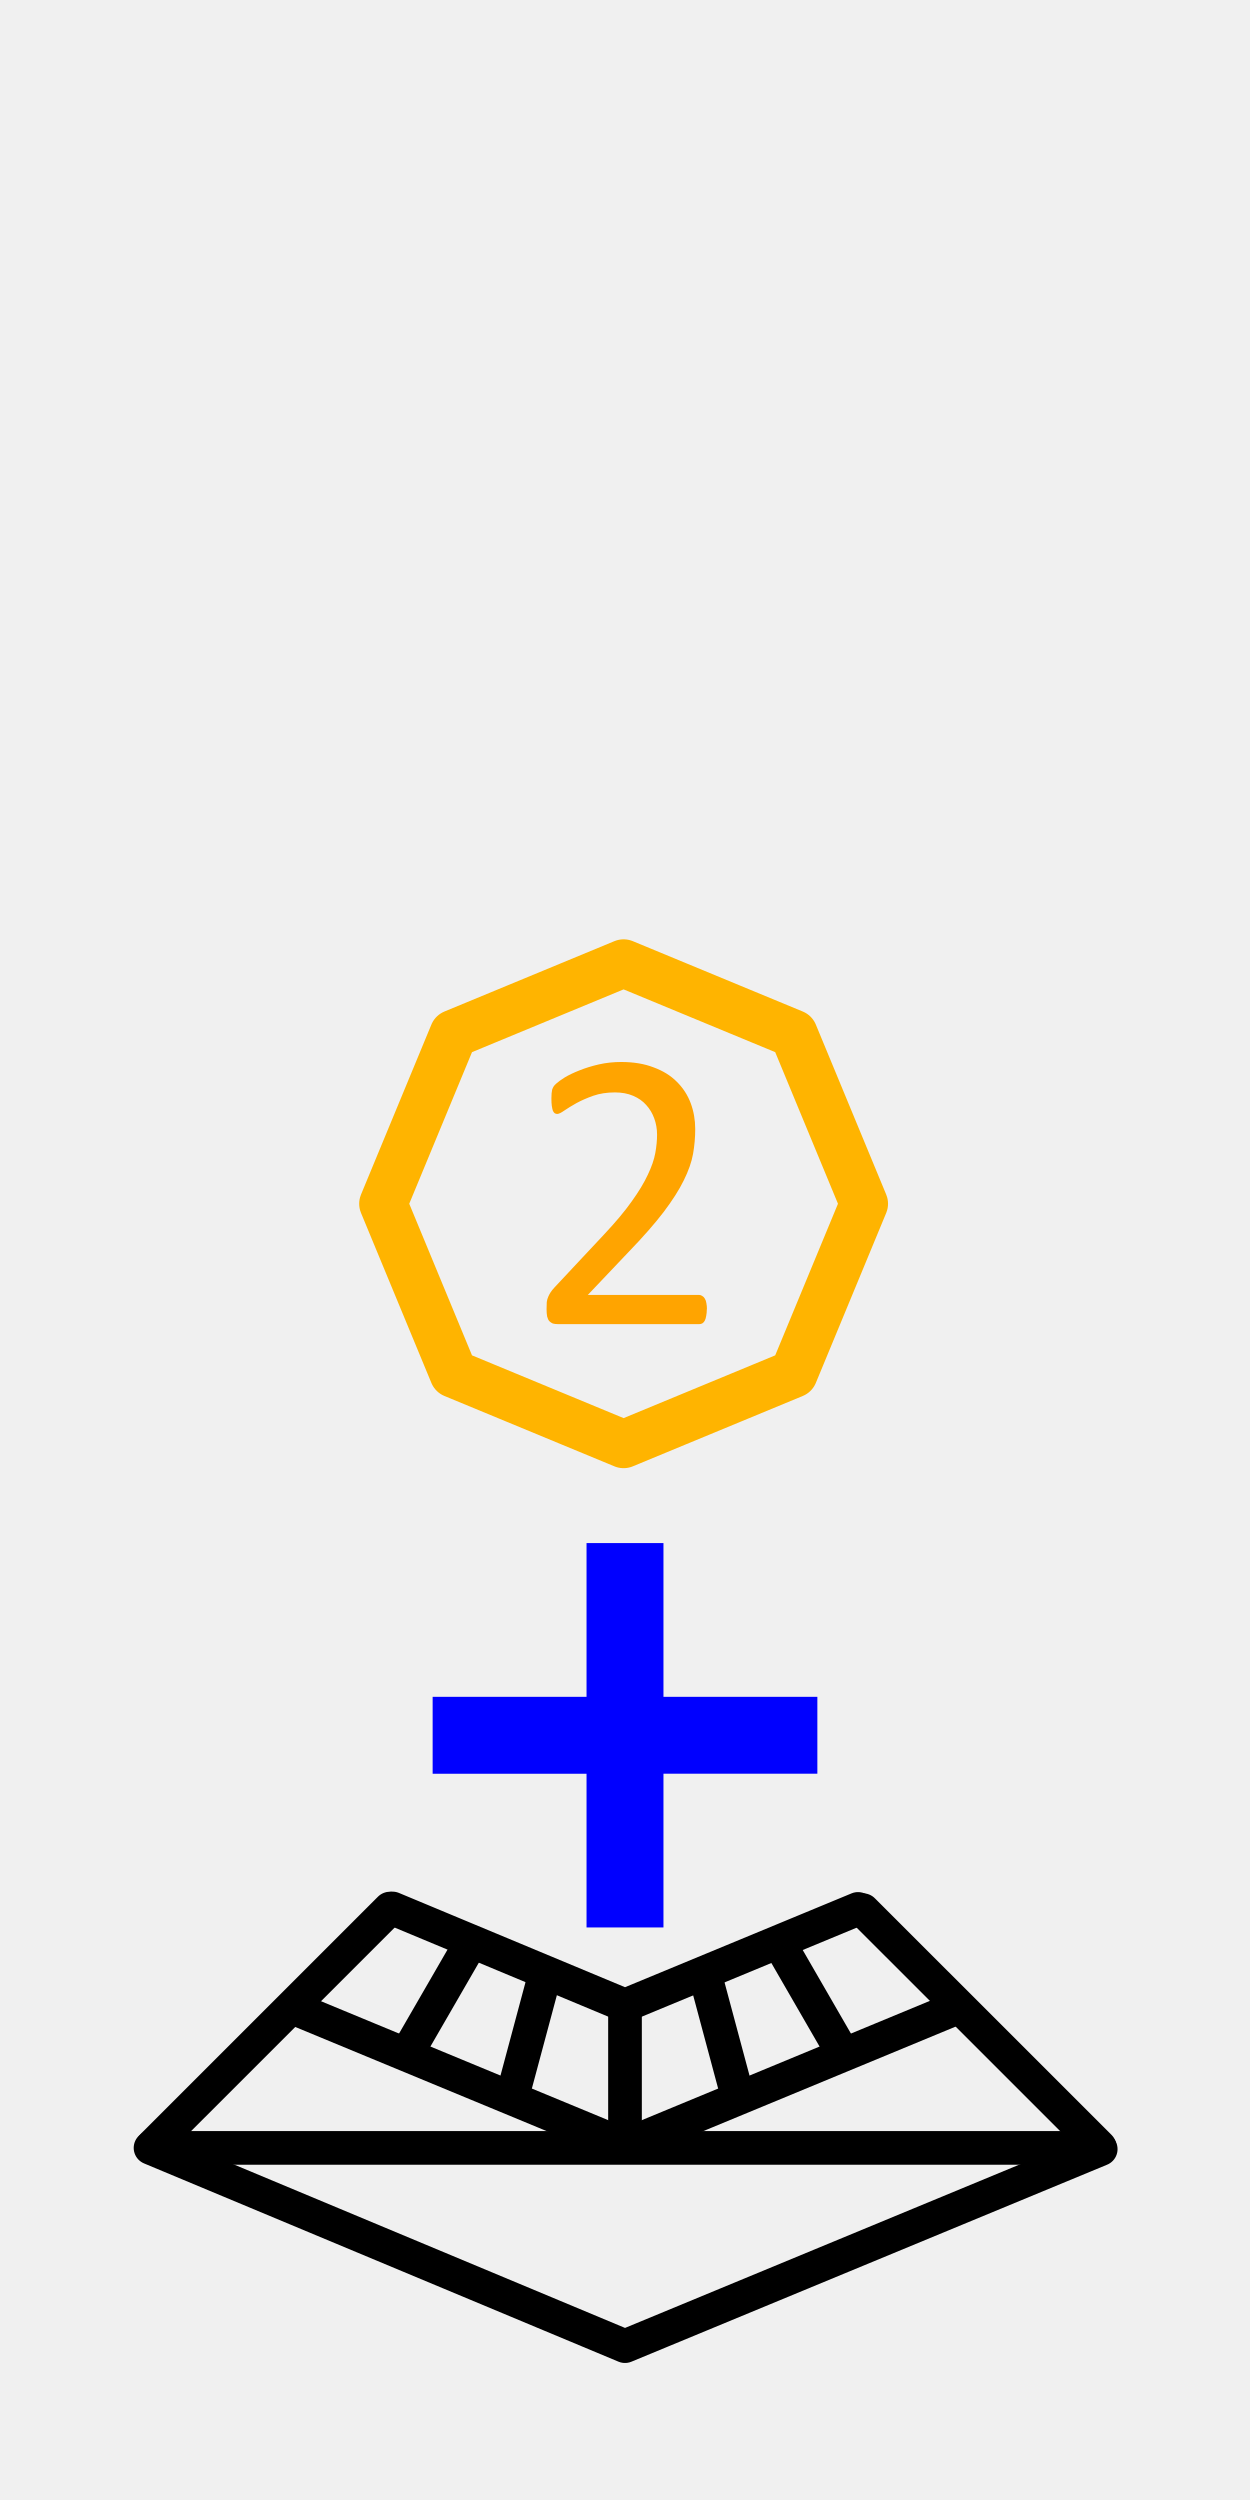
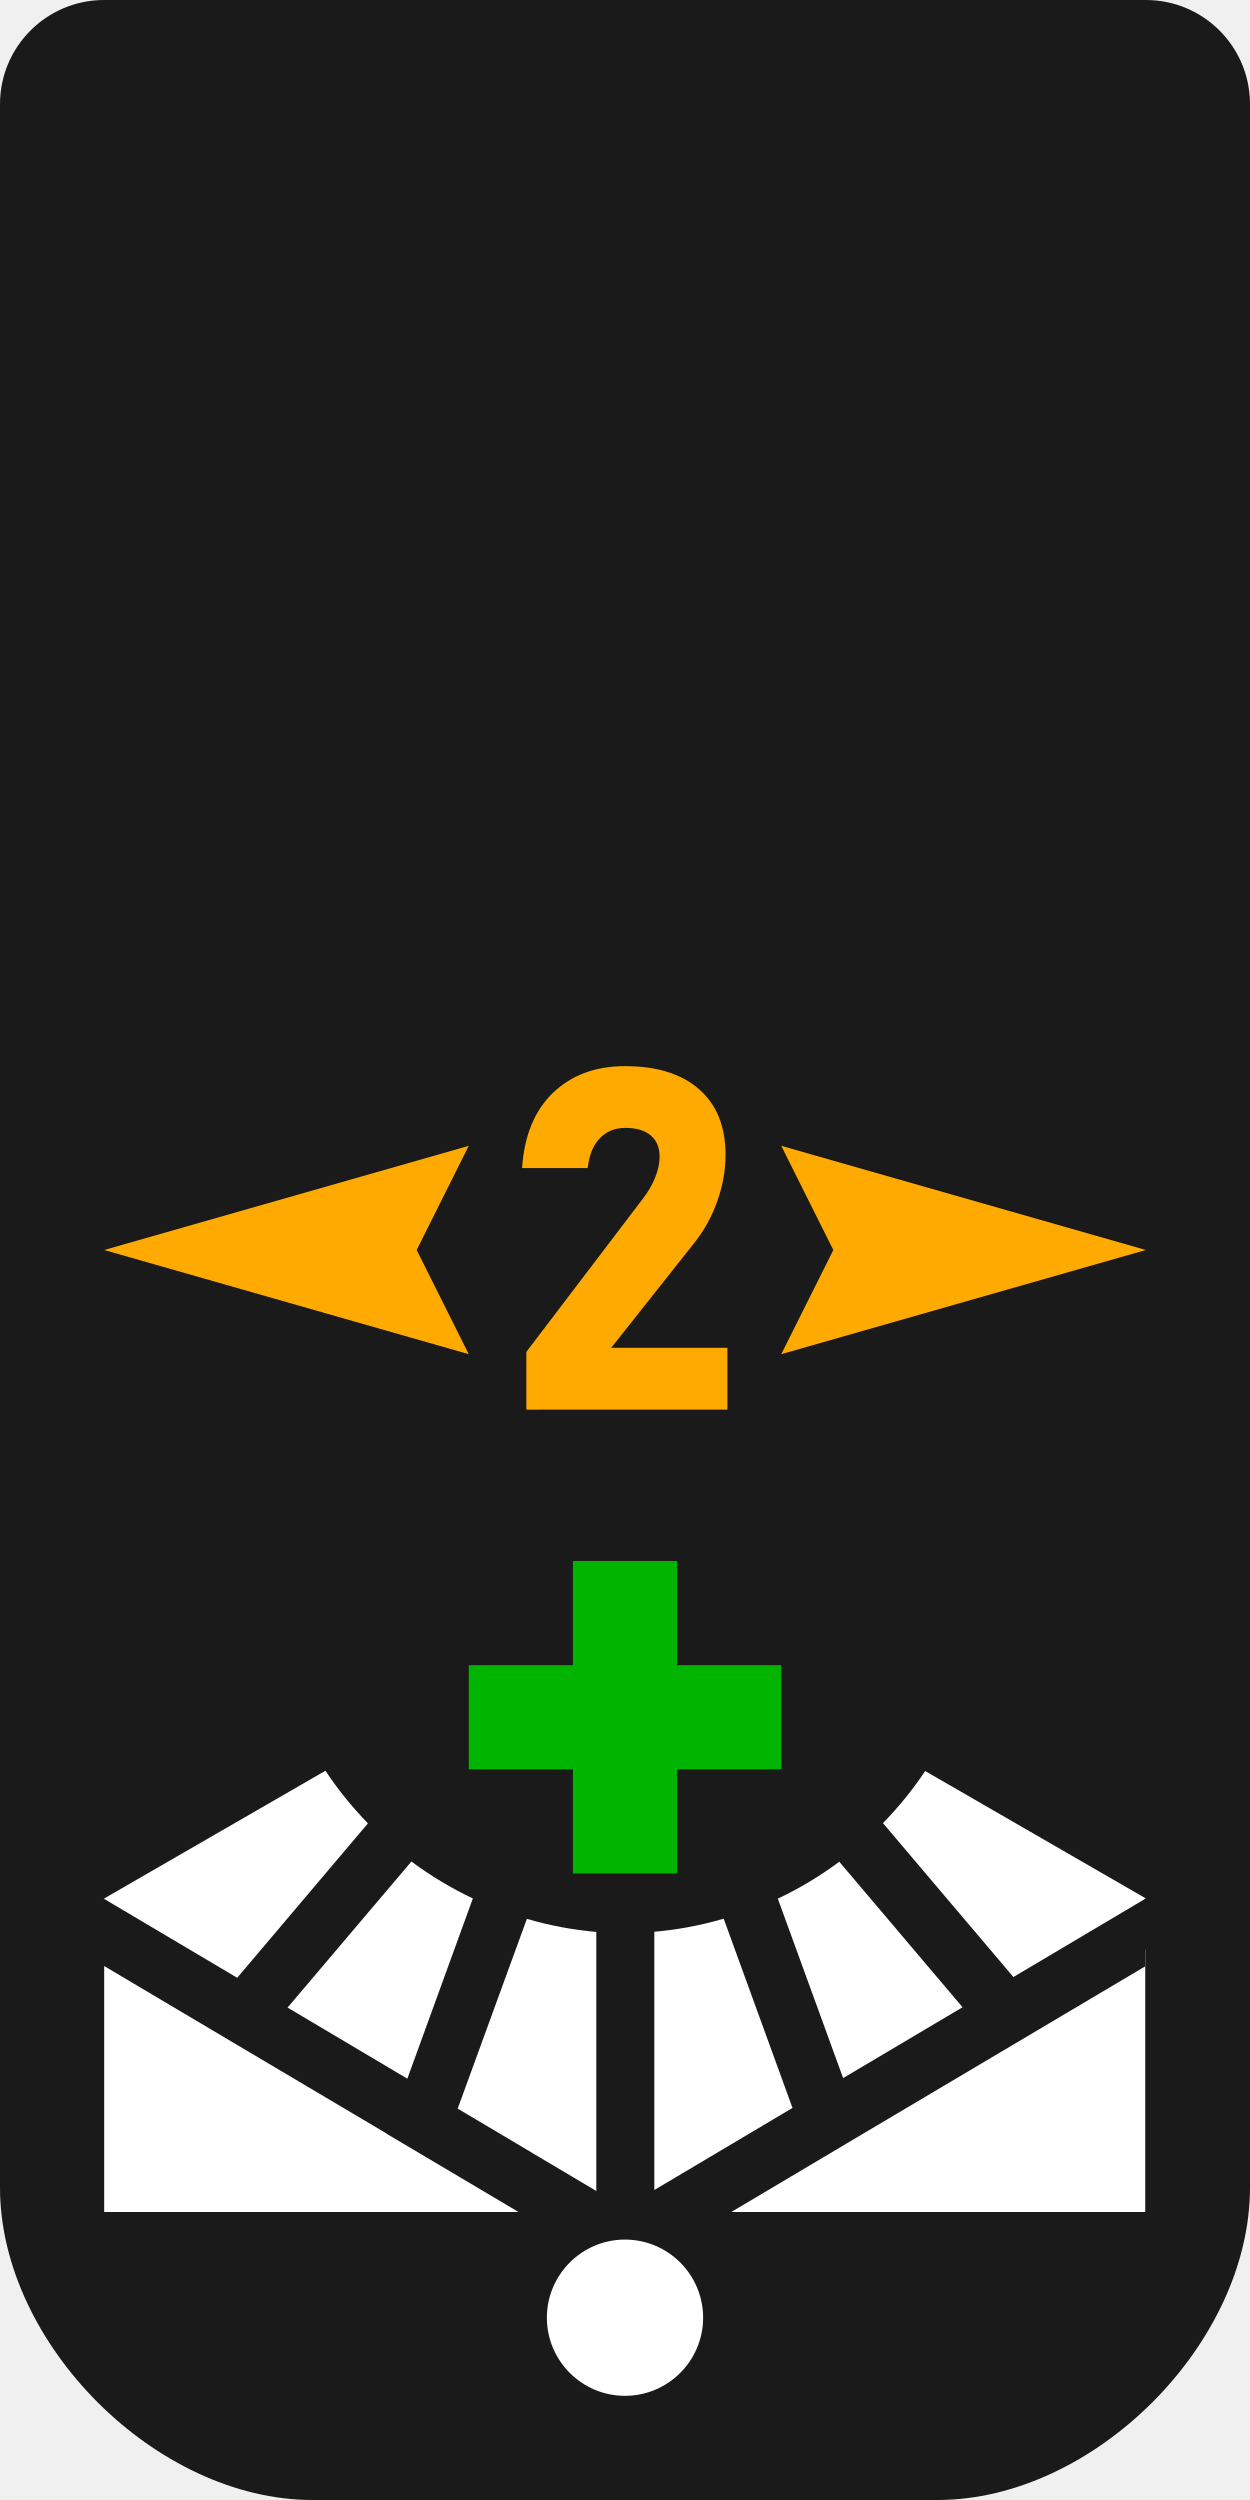
- <svg xmlns="http://www.w3.org/2000/svg" xmlns:ns1="http://www.openswatchbook.org/uri/2009/osb" width="26mm" height="52mm" viewBox="0 0 26 52" version="1.1" id="svg8">
-   <defs id="defs2">
-     <linearGradient id="linearGradient2823" ns1:paint="solid">
-       <stop style="stop-color:#000000;stop-opacity:1;" offset="0" id="stop2821" />
-     </linearGradient>
-     <linearGradient id="linearGradient841" ns1:paint="solid">
-       <stop style="stop-color:#000000;stop-opacity:1;" offset="0" id="stop839" />
-     </linearGradient>
-   </defs>
-   <g id="layer1" style="display:inline">
-     <path id="path939" style="display:inline;fill:none;fill-opacity:1;stroke:#000000;stroke-width:0.7;stroke-linecap:round;stroke-linejoin:round;stroke-miterlimit:4;stroke-dasharray:none" d="m 22.895,44.702 v 0 l -9.895,4.098 v 0 L 3.131,44.676" />
-     <g id="g115" style="display:inline;stroke-width:1.4;stroke-miterlimit:4;stroke-dasharray:none" transform="matrix(0.5001316,0,0,0.4997508,1.997105,16.82766)">
-       <path id="path2921" style="fill:none;fill-opacity:1;stroke:#000000;stroke-width:1.4;stroke-linejoin:round;stroke-miterlimit:4;stroke-dasharray:none;stroke-opacity:1" d="M 8.194,49.896 22,55.618 35.806,49.896" />
-       <path id="path1093" style="fill:none;stroke:#000000;stroke-width:1.4;stroke-linejoin:round;stroke-miterlimit:4;stroke-dasharray:none;stroke-opacity:1" d="M 2.266,55.725 H 41.734" />
-       <path id="path2933" style="fill:none;stroke:#000000;stroke-width:1.4;stroke-linecap:butt;stroke-linejoin:round;stroke-miterlimit:4;stroke-dasharray:none;stroke-opacity:1" d="m 22,49.795 v 5.936" />
-       <path id="path39" style="fill:none;stroke:#000000;stroke-width:1.4;stroke-linecap:round;stroke-linejoin:round;stroke-miterlimit:4;stroke-dasharray:none" d="m 31.691,45.778 v 0 l -9.691,4.017 -9.671,-4.036" />
-       <path id="path1076" style="fill:none;stroke:#000000;stroke-width:1.4;stroke-linecap:butt;stroke-linejoin:round;stroke-miterlimit:4;stroke-dasharray:none;stroke-opacity:1" d="m 18.695,48.425 -1.404,5.242" />
-       <path id="path1129" style="fill:none;stroke:#000000;stroke-width:1.4;stroke-linecap:butt;stroke-linejoin:round;stroke-miterlimit:4;stroke-dasharray:none;stroke-opacity:1" d="m 15.614,47.148 -2.712,4.699" />
-       <path id="path1161" style="fill:none;stroke:#000000;stroke-width:1.4;stroke-linecap:butt;stroke-linejoin:round;stroke-miterlimit:4;stroke-dasharray:none;stroke-opacity:1" d="M 31.097,51.848 28.386,47.148" />
-       <path id="path1167" style="fill:none;stroke:#000000;stroke-width:1.4;stroke-linecap:butt;stroke-linejoin:round;stroke-miterlimit:4;stroke-dasharray:none;stroke-opacity:1" d="M 26.709,53.667 25.305,48.425" />
-       <path id="path1124" style="fill:none;stroke:#000000;stroke-width:1.4;stroke-linecap:round;stroke-linejoin:round;stroke-miterlimit:4;stroke-dasharray:none;stroke-opacity:1" d="m 31.895,45.829 9.844,9.85" />
-       <path id="path1126" style="fill:none;stroke:#000000;stroke-width:1.4;stroke-linecap:round;stroke-linejoin:round;stroke-miterlimit:4;stroke-dasharray:none;stroke-opacity:1" d="M 12.221,45.764 2.377,55.614" />
-     </g>
-     <path style="display:inline;fill:#0000ff;fill-opacity:1;stroke:#000000;stroke-width:0;stroke-linecap:butt;stroke-linejoin:miter;stroke-miterlimit:4;stroke-dasharray:none;stroke-opacity:1" d="m 8.999,35.294 h 3.201 v -3.198 h 1.6 v 3.198 h 3.201 v 1.599 h -3.201 v 3.198 H 12.2 V 36.894 H 8.999 Z" id="path923" />
-     <g aria-label="2" transform="scale(0.9957693,1.004249)" id="text1123" style="font-style:normal;font-variant:normal;font-weight:normal;font-stretch:normal;font-size:8.467px;line-height:1.25;font-family:Calibri;-inkscape-font-specification:'Calibri, Normal';font-variant-ligatures:normal;font-variant-caps:normal;font-variant-numeric:normal;font-variant-east-asian:normal;text-align:center;letter-spacing:0px;text-anchor:middle;display:inline;fill:#ffa400;fill-opacity:1;stroke:#ffb400;stroke-width:0;stroke-miterlimit:4;stroke-dasharray:none;stroke-opacity:1;paint-order:normal">
-       <path d="m 14.764,27.119 q 0,0.074 -0.012,0.132 -0.008,0.058 -0.029,0.099 -0.017,0.037 -0.05,0.058 -0.029,0.017 -0.066,0.017 h -2.956 q -0.058,0 -0.103,-0.012 -0.041,-0.017 -0.074,-0.05 -0.029,-0.033 -0.045,-0.095 -0.012,-0.062 -0.012,-0.153 0,-0.083 0.004,-0.145 0.008,-0.062 0.029,-0.107 0.021,-0.05 0.05,-0.095 0.033,-0.05 0.083,-0.103 l 1.038,-1.1 q 0.36,-0.38 0.575,-0.682 0.219,-0.302 0.335,-0.55 0.12,-0.248 0.157,-0.451 0.037,-0.203 0.037,-0.38 0,-0.178 -0.058,-0.335 -0.058,-0.161 -0.169,-0.281 -0.107,-0.12 -0.273,-0.19 -0.165,-0.07 -0.38,-0.07 -0.252,0 -0.455,0.07 -0.198,0.07 -0.351,0.153 -0.149,0.083 -0.252,0.153 -0.099,0.07 -0.149,0.07 -0.029,0 -0.054,-0.017 -0.021,-0.017 -0.037,-0.054 -0.012,-0.037 -0.021,-0.099 -0.008,-0.062 -0.008,-0.149 0,-0.062 0.004,-0.107 0.004,-0.045 0.012,-0.079 0.012,-0.033 0.029,-0.062 0.017,-0.029 0.066,-0.07 0.05,-0.045 0.169,-0.12 0.124,-0.074 0.306,-0.145 0.186,-0.074 0.405,-0.124 0.223,-0.05 0.467,-0.05 0.389,0 0.678,0.112 0.294,0.107 0.484,0.298 0.194,0.19 0.289,0.442 0.095,0.252 0.095,0.537 0,0.256 -0.045,0.513 -0.045,0.252 -0.194,0.55 -0.145,0.294 -0.422,0.657 -0.277,0.36 -0.736,0.831 l -0.847,0.885 h 2.328 q 0.033,0 0.062,0.021 0.033,0.017 0.054,0.054 0.025,0.037 0.033,0.095 0.012,0.054 0.012,0.128 z" style="font-style:normal;font-variant:normal;font-weight:normal;font-stretch:normal;font-size:8.467px;font-family:Calibri;-inkscape-font-specification:'Calibri, Normal';font-variant-ligatures:normal;font-variant-caps:normal;font-variant-numeric:normal;font-variant-east-asian:normal;text-align:center;text-anchor:middle;fill:#ffa400;fill-opacity:1;stroke:#ffb400;stroke-width:0;stroke-miterlimit:4;stroke-dasharray:none;stroke-opacity:1;paint-order:normal" id="path28" />
-     </g>
-     <path id="path975" style="display:inline;opacity:1;fill:none;fill-opacity:1;stroke:#ffb400;stroke-width:1;stroke-linecap:round;stroke-linejoin:round;stroke-miterlimit:4;stroke-dasharray:none;stroke-dashoffset:37.795;stroke-opacity:1" d="m 12.971,20.038 3.536,1.464 1.464,3.536 -1.464,3.536 -3.536,1.464 -3.536,-1.464 -1.464,-3.536 1.464,-3.536 z" />
+ <svg xmlns="http://www.w3.org/2000/svg" width="24mm" height="48mm" viewBox="0 0 24 48" version="1.1" id="svg8" xml:space="preserve">
+   <defs id="defs2" />
+   <g id="layer1" style="display:inline" transform="translate(-75)">
+     <path id="path1867" style="display:inline;fill:#1a1a1a;stroke:none;stroke-width:0.707;stroke-linejoin:round;paint-order:markers fill stroke" d="M 77,-1.1920929e-6 C 75.896,-2.1942408e-4 75,0.895 75,2 l -9.5e-5,40 c 0,3 3,6 6,6 h 12 c 3,0 6,-3 6,-6 L 99,2 C 99,0.895 98.105,6.6123564e-5 97,-1.1920929e-6 Z" />
+     <path style="display:inline;fill:#00b400;fill-opacity:1;stroke:#000000;stroke-width:0;stroke-linecap:butt;stroke-linejoin:miter;stroke-miterlimit:4;stroke-dasharray:none;stroke-opacity:1" d="m 84,31.971 h 2 v -2 h 2 v 2 h 2 v 2 h -2 v 2 h -2 v -2 H 84 Z" id="path1877" />
+     <path d="m 87,43 c -0.829,0 -1.5,0.675 -1.5,1.5 0,0.825 0.671,1.5 1.5,1.5 0.829,0 1.5,-0.675 1.5,-1.5 0,-0.825 -0.671,-1.5 -1.5,-1.5 z" id="path1889" style="display:inline;fill:#ffffff;fill-opacity:1;stroke:none;stroke-width:0.439;stroke-opacity:1" />
+     <polygon points="13.88,24.03 13.88,24.02 7.15,20.03 0.02,15.8 0.02,27.85 20.32,27.85 " id="polygon1891" transform="matrix(0.3919263,0,0,0.3919263,76.99246,31.55569)" style="fill:#ffffff;fill-opacity:1;stroke:none;stroke-opacity:1" />
+     <polygon points="51.01,15 51.01,15.82 43.93,20.02 37.22,24 30.74,27.85 51.02,27.85 51.02,14.99 " id="polygon1893" transform="matrix(0.3919263,0,0,0.3919263,76.99246,31.55569)" style="fill:#ffffff;fill-opacity:1;stroke:none;stroke-opacity:1" />
+     <path d="m 91.114,35.745 c -0.368,0.274 -0.764,0.513 -1.18,0.709 l 1.254,3.445 2.293,-1.36 c 0,0 -2.367,-2.794 -2.367,-2.794 z" id="path1895" style="fill:#ffffff;fill-opacity:1;stroke:none;stroke-width:0.392;stroke-opacity:1" />
+     <path d="m 82.899,35.741 -2.379,2.806 h 0.004 l 2.297,1.364 1.258,-3.461 c -0.415,-0.196 -0.811,-0.435 -1.18,-0.709 z" id="path1897" style="fill:#ffffff;fill-opacity:1;stroke:none;stroke-width:0.392;stroke-opacity:1" />
+     <path d="m 87.563,37.09 v 0 4.958 l 2.653,-1.576 -1.321,-3.633 c -0.443,0.129 -0.886,0.212 -1.333,0.251 z" id="path1899" style="fill:#ffffff;fill-opacity:1;stroke:none;stroke-width:0.392;stroke-opacity:1" />
+     <path d="m 83.792,40.488 2.657,1.579 v -4.974 c -0.447,-0.039 -0.89,-0.121 -1.333,-0.251 l -1.329,3.645 v 0 z" id="path1901" style="fill:#ffffff;fill-opacity:1;stroke:none;stroke-width:0.392;stroke-opacity:1" />
+     <path d="m 79.556,37.972 2.508,-2.963 v 0 c -0.306,-0.317 -0.58,-0.655 -0.815,-1.011 l -4.256,2.457 2.559,1.517 v 0 z" id="path1903" style="fill:#ffffff;fill-opacity:1;stroke:none;stroke-width:0.392;stroke-opacity:1" />
+     <path d="m 92.76,34.009 c -0.235,0.353 -0.506,0.686 -0.807,0.995 l 2.504,2.955 2.536,-1.505 v -0.008 l -4.229,-2.442 v 0 z" id="path1905" style="fill:#ffffff;fill-opacity:1;stroke:none;stroke-width:0.392;stroke-opacity:1" />
+     <path d="m 85.106,27.065 v -1.109 l 2.24,-2.945 q 0.153,-0.198 0.233,-0.404 0.085,-0.211 0.085,-0.391 v -0.009 q 0,-0.265 -0.171,-0.408 -0.171,-0.144 -0.485,-0.144 -0.301,0 -0.494,0.202 -0.189,0.198 -0.229,0.566 v 0.004 h -1.261 v -0.004 q 0.063,-0.929 0.593,-1.441 0.534,-0.512 1.383,-0.512 0.92,0 1.423,0.444 0.507,0.444 0.507,1.257 v 0.004 q 0,0.444 -0.157,0.884 -0.153,0.435 -0.431,0.79 l -1.607,2.029 h 2.231 v 1.186 z" style="font-weight:bold;font-size:7.056px;line-height:1.25;font-family:Bahnschrift;-inkscape-font-specification:'Bahnschrift Bold';letter-spacing:0px;word-spacing:0px;display:inline;fill:#ffaa00;fill-opacity:1;stroke-width:0.345" id="path4211" />
+     <path style="fill:#ffaa00;fill-opacity:1;stroke:#000000;stroke-width:0;stroke-linecap:round;stroke-linejoin:round;stroke-miterlimit:1.5;stroke-dasharray:none;paint-order:markers fill stroke" d="m 77,24 7,-2 -1,2 1,2 z" id="path14085" />
+     <path style="fill:#ffaa00;fill-opacity:1;stroke:#000000;stroke-width:0;stroke-linecap:round;stroke-linejoin:round;stroke-miterlimit:1.5;stroke-dasharray:none;paint-order:markers fill stroke" d="m 97,24 -7,-2 1,2 -1,2 z" id="path14087" />
  </g>
</svg>
